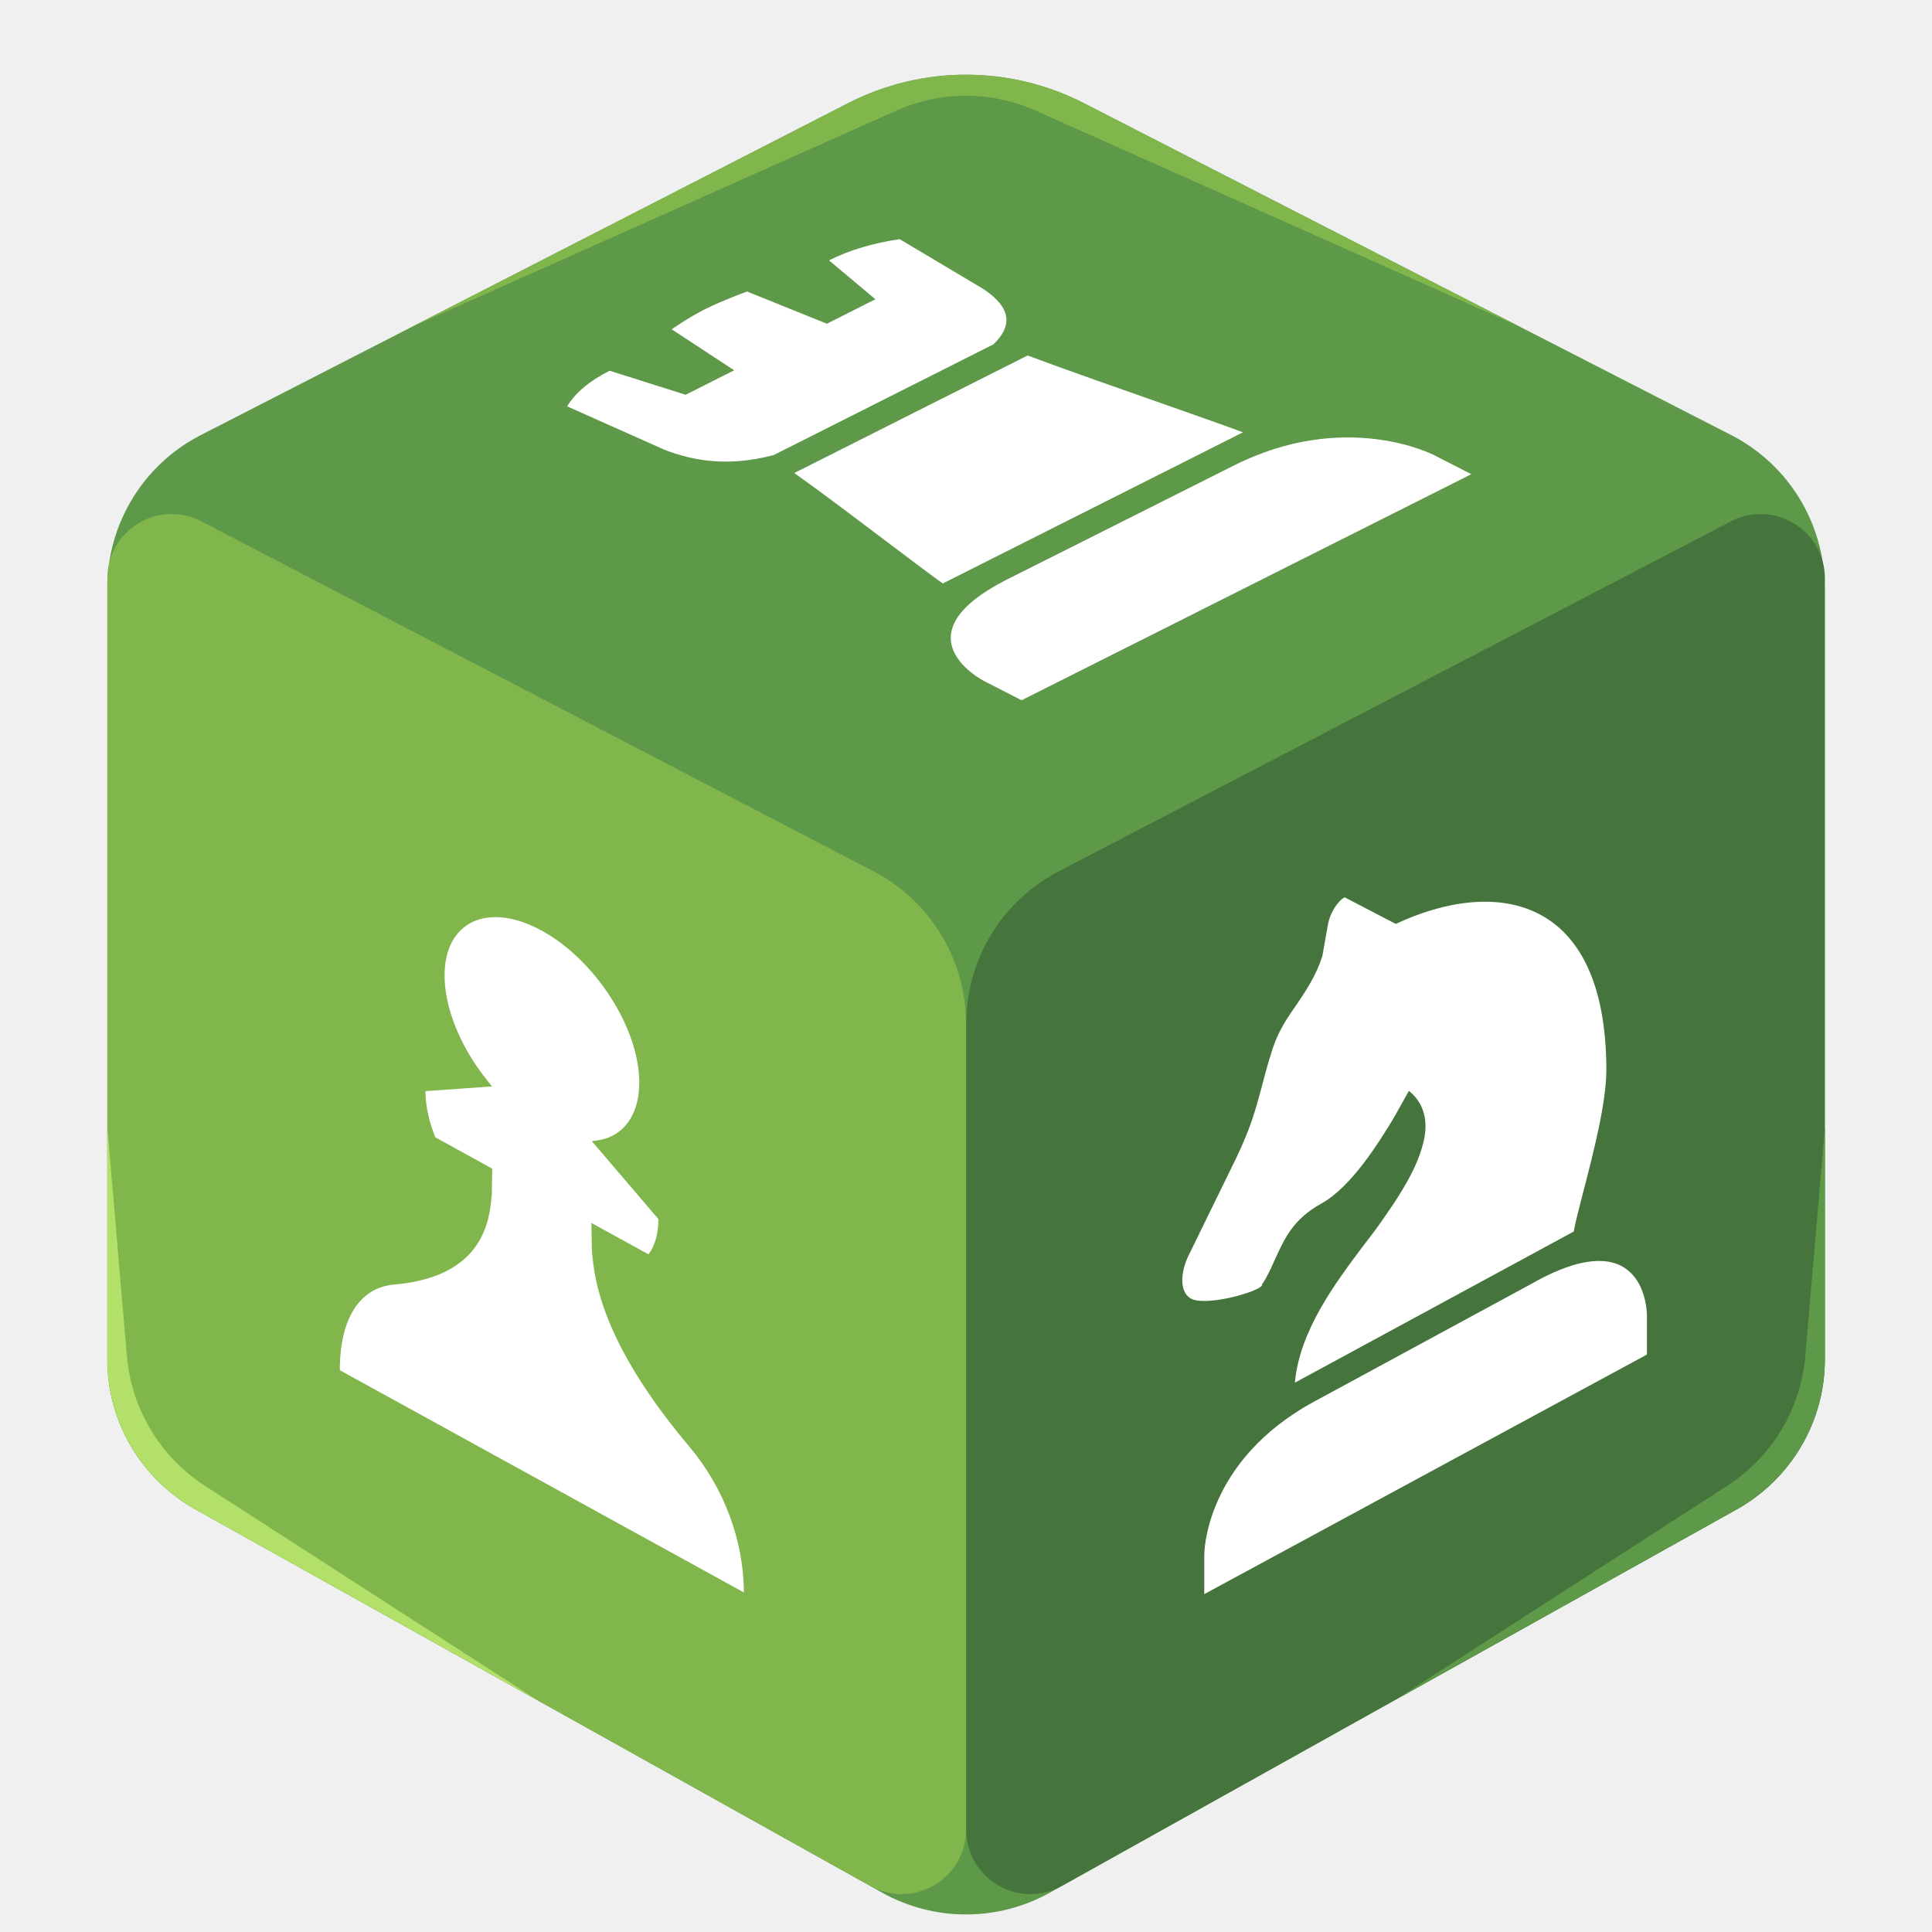
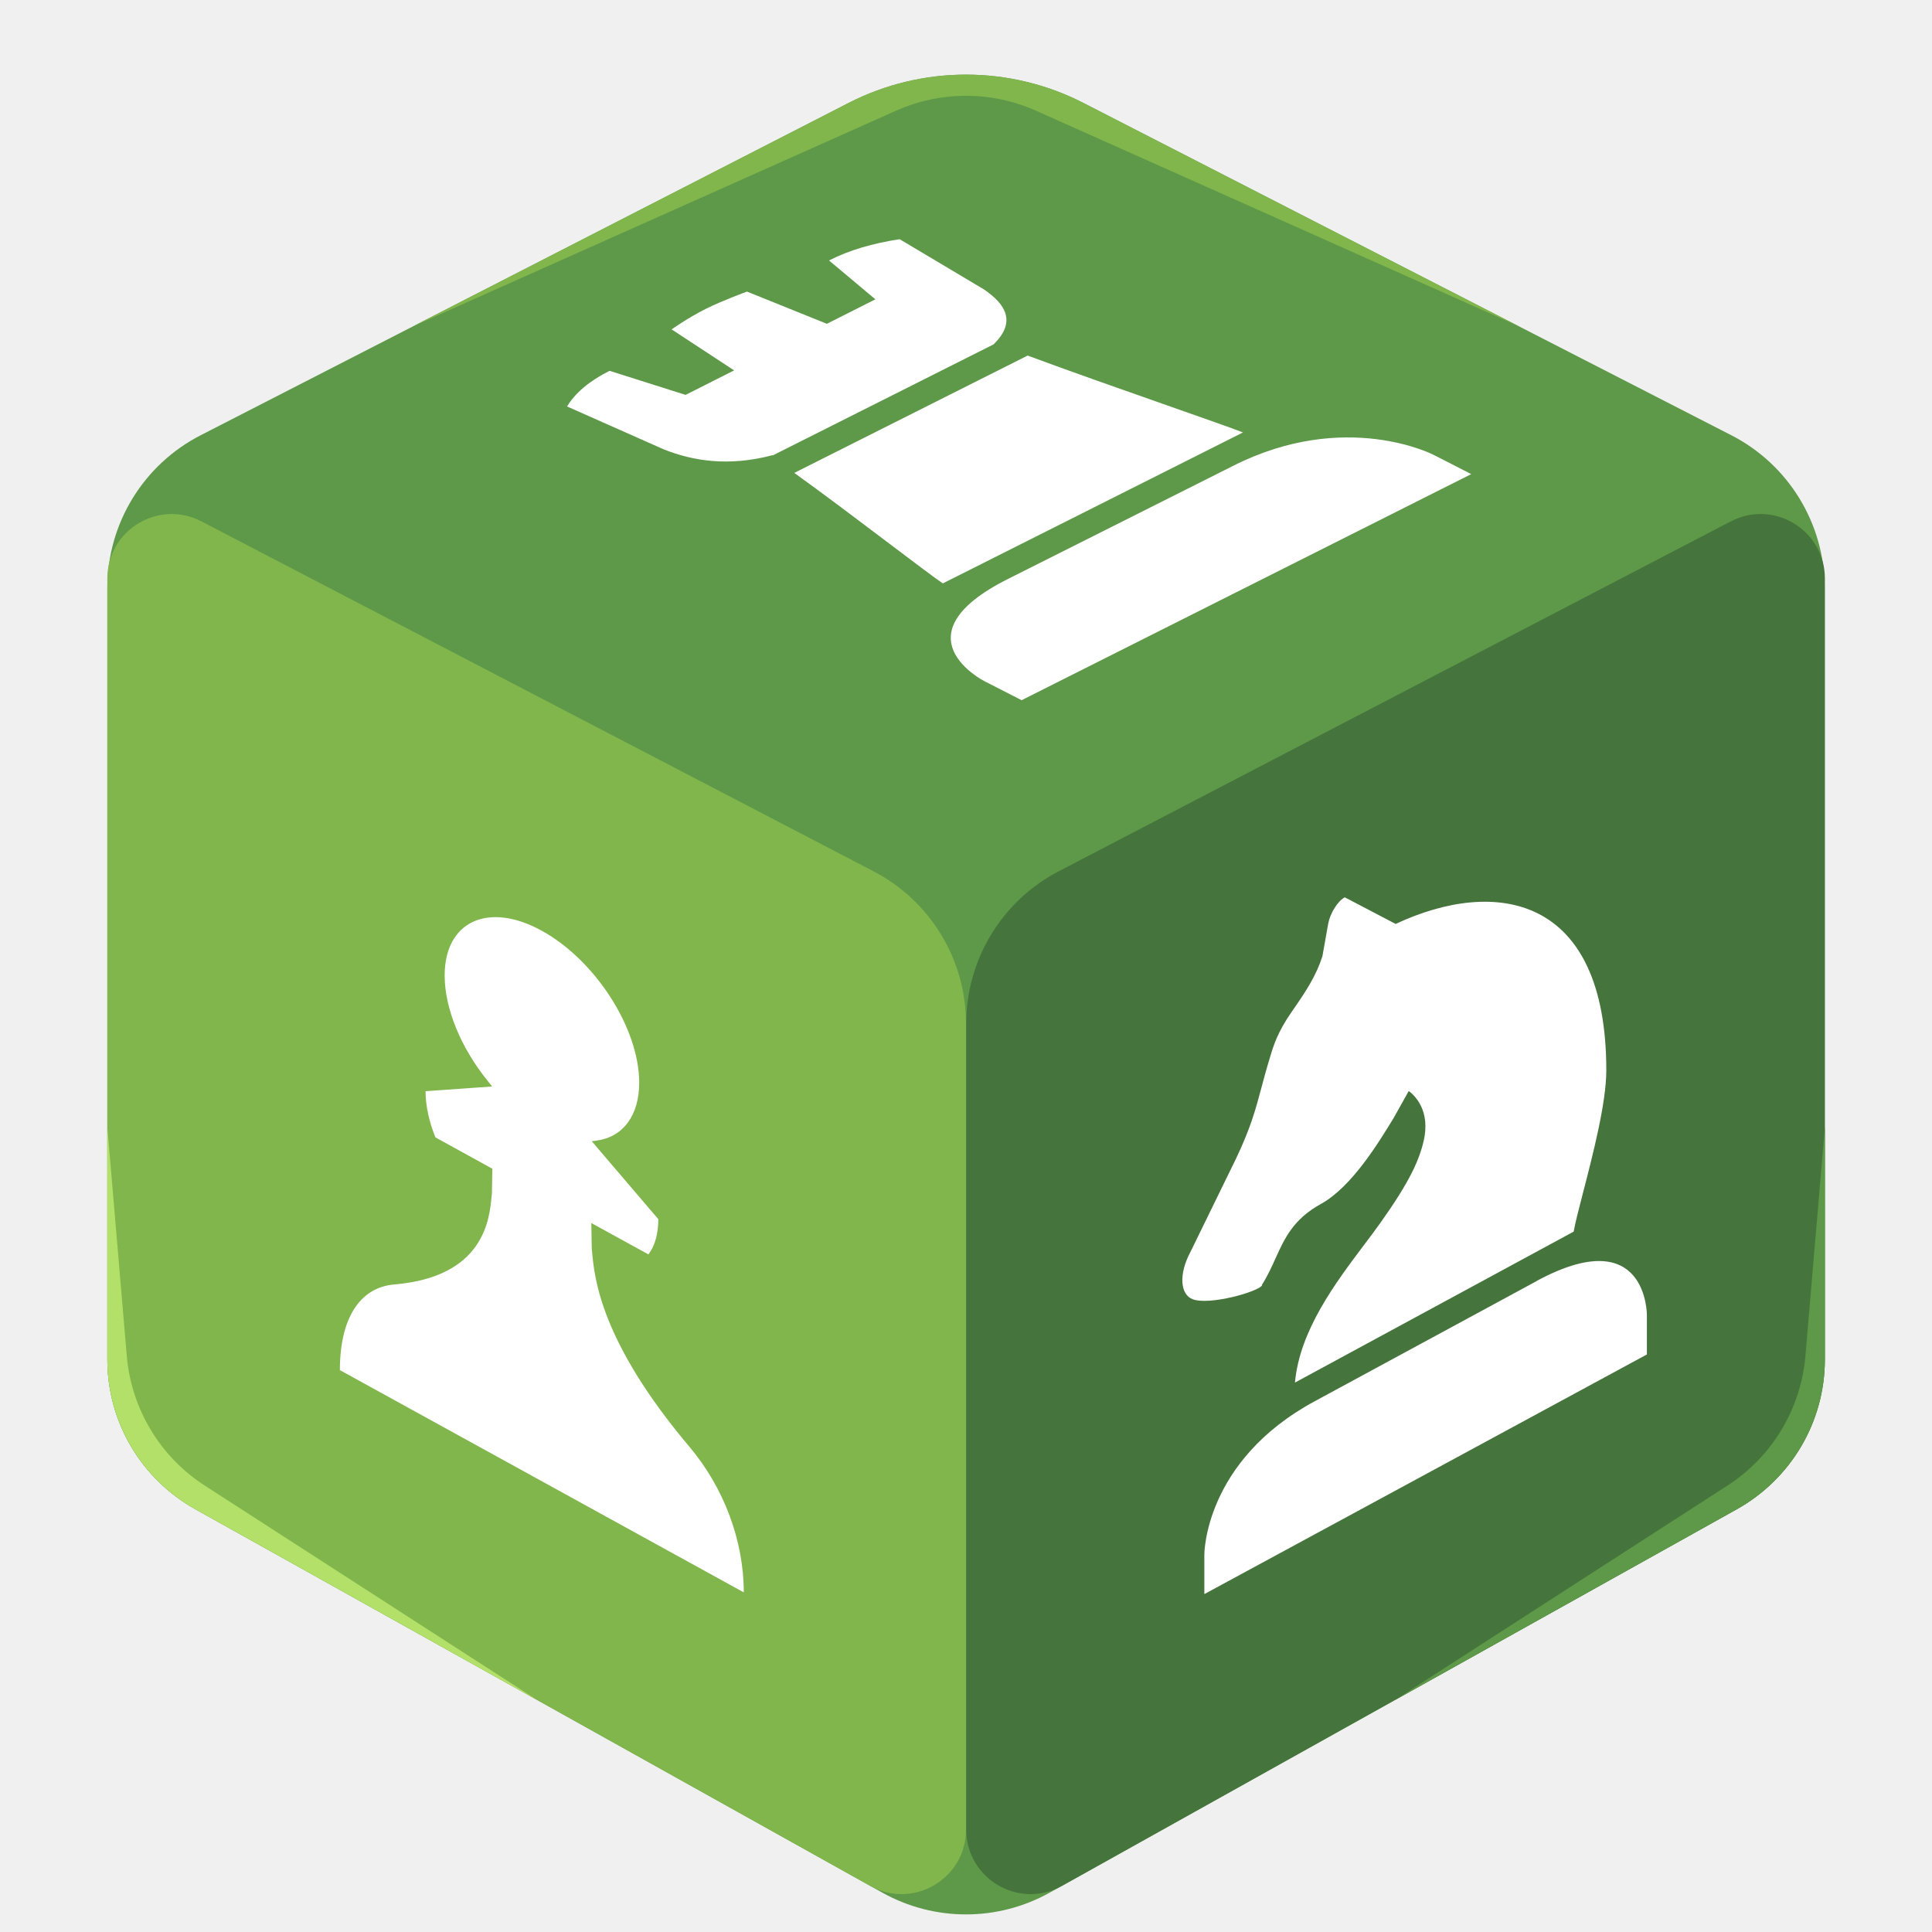
- <svg xmlns="http://www.w3.org/2000/svg" viewBox="0 0 90 90">
-   <path d="M80.65,20.27L50.48,4.8C47.04,3.04,42.96,3.04,39.52,4.8L9.35,20.27C6.68,21.64,5,24.39,5,27.39C5,39.07,5,55.4,5,63.33C5,66.23,6.57,68.89,9.1,70.31L41.1,88.17C43.52,89.52,46.48,89.52,48.9,88.17L80.9,70.31C83.43,68.89,85,66.22,85,63.32L85,27.39C85,24.39,83.32,21.64,80.65,20.27Z" fill="#5D9948" />
-   <path d="M40.69,40.59L9.39,24.29C7.39,23.25,5,24.69,5,26.94C5,38.72,5,55.32,5,63.33C5,66.23,6.57,68.89,9.1,70.31L40.54,87.85C42.54,88.97,45,87.52,45,85.23L45,47.69C45,44.7,43.34,41.97,40.69,40.59Z" fill="#81B64C" />
-   <path d="M49.32,40.59L80.63,24.29C82.62,23.25,85.01,24.69,85.01,26.94C85.01,38.72,85.01,55.32,85.01,63.33C85.01,66.23,83.44,68.89,80.91,70.31L49.47,87.85C47.47,88.97,45.01,87.52,45.01,85.23L45.01,47.69C45.01,44.7,46.67,41.97,49.32,40.59Z" fill="#45753C" />
-   <path d="M50.48,4.8C47.04,3.04,42.96,3.04,39.52,4.8L19.24,15.2L41.74,5.16C43.81,4.23,46.19,4.23,48.26,5.16L70.76,15.2Z" fill="#81B64C" />
-   <path d="M5.91,63.16L5,52.51L5,63.32C5,66.22,6.57,68.89,9.1,70.31L25,79.18L9.54,69.21C7.46,67.86,6.12,65.63,5.91,63.16Z" fill="#B2E068" />
-   <path d="M84.1,63.16L85.01,52.51L85.01,63.32C85.01,66.22,83.44,68.89,80.91,70.31L65.01,79.18L80.47,69.21C82.55,67.86,83.89,65.63,84.1,63.16Z" fill="#5D9948" />
-   <path d="M46.28,16.04C47.38,14.98,46.82,14.14,45.82,13.47L41.91,11.14C40.66,11.33,39.56,11.65,38.62,12.13L40.78,13.94L38.52,15.08L34.8,13.58C34.8,13.58,33.7,13.98,32.89,14.38C32.08,14.78,31.29,15.34,31.29,15.34L34.2,17.25L31.94,18.39L28.4,17.27C27.46,17.74,26.8,18.3,26.42,18.93L30.95,20.95C32.26,21.46,33.89,21.76,35.99,21.21L36,21.22Z" fill="white" />
-   <path d="M37.01,22.04L37.01,22.03L47.87,16.56C49.77,17.27,52.32,18.16,54.4,18.89C56.07,19.48,57.44,19.96,57.9,20.14L43.92,27.18C43.56,26.93,42.59,26.2,41.41,25.31C40.02,24.26,38.33,22.98,37.01,22.04Z" fill="white" />
-   <path d="M15.85,63.84L15.83,63.83C15.83,61.43,16.75,59.98,18.36,59.84C22.55,59.48,22.8,56.81,22.9,55.74C22.91,55.69,22.91,55.64,22.91,55.59L22.93,54.44L20.28,52.98C19.98,52.24,19.82,51.5,19.82,50.83L22.92,50.61L22.69,50.32C21.45,48.78,20.71,46.96,20.71,45.44C20.71,42.92,22.74,41.98,25.25,43.36C27.75,44.74,29.78,47.91,29.78,50.43C29.78,51.95,29.04,52.96,27.8,53.13L27.57,53.16L30.67,56.79C30.67,57.45,30.52,58.02,30.21,58.43L27.55,56.97L27.57,58.15C27.57,58.21,27.58,58.27,27.58,58.34C27.69,59.53,27.97,62.48,32.12,67.4C33.73,69.31,34.65,71.78,34.65,74.18Z" fill="white" />
-   <path d="M57.45,21.7C62.69,19.05,66.8,21.2,66.8,21.2L68.54,22.09L47.59,32.62L45.85,31.73C45.85,31.73,41.7,29.62,46.94,26.98Z" fill="white" />
-   <path d="M59.41,58.63C59.84,57.69,60.25,56.79,61.53,56.08C62.95,55.3,64.22,53.24,64.93,52.07L65.63,50.82C65.9,51.02,66.66,51.73,66.32,53.16C66.22,53.6,66.06,54.03,65.85,54.47C65.47,55.26,64.94,56.07,64.31,56.96C64.08,57.29,63.82,57.63,63.54,57.99C62.21,59.76,60.54,61.98,60.32,64.41L73.31,57.37C73.38,56.97,73.55,56.32,73.75,55.54C74.21,53.77,74.83,51.37,74.83,49.86C74.83,41.66,69.65,40.87,65.02,43.04L62.64,41.8C62.3,41.98,61.96,42.55,61.87,43.02L61.6,44.54C61.33,45.4,60.87,46.13,60.17,47.13C59.51,48.08,59.31,48.74,59.17,49.23L59.14,49.31C58.98,49.84,58.87,50.28,58.76,50.69C58.49,51.69,58.27,52.52,57.59,53.94L55.45,58.32C54.9,59.35,54.97,60.31,55.56,60.53C56.34,60.82,58.59,60.19,58.79,59.88L58.78,59.85C59.05,59.45,59.23,59.03,59.41,58.63Z" fill="white" />
-   <path d="M71.59,59.67L71.58,59.67C76.74,56.88,76.72,61.26,76.72,61.26L76.72,63.1L56.1,74.26L56.1,72.42C56.1,72.42,56.08,68.07,61.24,65.28Z" fill="white" />
+ <svg xmlns="http://www.w3.org/2000/svg" width="90" height="90" viewBox="0 0 90 90" fill="none">
+   <path d="M85 27.393C85 24.392 83.321 21.644 80.651 20.275L50.476 4.799C47.038 3.036 42.962 3.036 39.524 4.799L9.349 20.275C6.679 21.644 5 24.389 5 27.389C5 39.074 5 55.405 5 63.331C5 66.231 6.569 68.892 9.101 70.306L41.101 88.166C43.524 89.519 46.476 89.519 48.899 88.166L80.899 70.306C83.431 68.892 85 66.22 85 63.32V27.393Z" fill="#5D9948" />
+   <path d="M45 47.685C45 44.702 43.34 41.967 40.694 40.589L9.385 24.288C7.388 23.249 5 24.693 5 26.945C5 38.722 5 55.324 5 63.333C5 66.232 6.569 68.892 9.101 70.306L40.538 87.852C42.538 88.968 45 87.522 45 85.232V47.685Z" fill="#81B64C" />
+   <path d="M45.01 47.685C45.01 44.702 46.67 41.967 49.316 40.589L80.625 24.288C82.622 23.249 85.01 24.693 85.01 26.945C85.01 38.722 85.01 55.324 85.01 63.333C85.01 66.232 83.441 68.892 80.909 70.306L49.472 87.852C47.473 88.968 45.01 87.522 45.01 85.232V47.685Z" fill="#45753C" />
+   <path d="M70.758 15.201L50.476 4.799C47.038 3.036 42.962 3.036 39.524 4.799L19.241 15.201L41.739 5.158C43.814 4.231 46.186 4.231 48.261 5.158L70.758 15.201Z" fill="#81B64C" />
+   <path d="M9.54 69.205C7.458 67.862 6.116 65.63 5.906 63.161L5 52.505L5 63.32C5 66.22 6.569 68.892 9.101 70.306L25 79.18L9.54 69.205Z" fill="#B2E068" />
+   <path d="M80.47 69.205C82.552 67.862 83.894 65.63 84.104 63.161L85.01 52.505L85.01 63.32C85.01 66.22 83.441 68.892 80.909 70.306L65.01 79.18L80.47 69.205Z" fill="#5D9948" />
+   <path fill-rule="evenodd" clip-rule="evenodd" d="M35.998 21.215L46.281 16.044C47.381 14.984 46.821 14.144 45.821 13.473L41.91 11.143C40.659 11.333 39.559 11.653 38.619 12.133L40.779 13.944L38.519 15.084L34.798 13.583C34.798 13.583 33.697 13.983 32.887 14.384C32.077 14.784 31.287 15.344 31.287 15.344L34.198 17.254L31.937 18.395L28.396 17.274C27.456 17.744 26.796 18.305 26.416 18.935L30.947 20.945C32.257 21.455 33.888 21.756 35.988 21.205L35.998 21.215ZM41.412 25.312C40.018 24.259 38.331 22.984 37.008 22.035V22.026L47.871 16.564C49.766 17.268 52.321 18.165 54.4 18.895C56.073 19.483 57.44 19.962 57.903 20.145L43.92 27.177C43.558 26.934 42.59 26.202 41.412 25.312ZM34.648 74.179L15.853 63.836L15.833 63.826C15.833 61.425 16.753 59.975 18.364 59.835C22.546 59.483 22.799 56.807 22.9 55.741C22.905 55.688 22.91 55.639 22.915 55.594L22.935 54.444L20.284 52.983C19.984 52.243 19.824 51.503 19.824 50.833L22.925 50.613L22.695 50.323C21.454 48.782 20.714 46.962 20.714 45.441C20.714 42.921 22.745 41.98 25.245 43.361C27.746 44.741 29.776 47.912 29.776 50.433C29.776 51.953 29.036 52.963 27.796 53.133L27.566 53.163L30.667 56.794C30.667 57.454 30.517 58.025 30.207 58.435L27.546 56.974L27.566 58.155C27.572 58.21 27.578 58.272 27.584 58.339C27.695 59.53 27.969 62.482 32.117 67.397C33.727 69.307 34.648 71.778 34.648 74.179ZM46.941 26.977L57.453 21.696C62.695 19.055 66.796 21.195 66.796 21.195L68.536 22.086L47.591 32.618L45.851 31.728C45.851 31.728 41.7 29.618 46.941 26.977ZM58.784 59.855C59.045 59.447 59.231 59.035 59.414 58.63C59.84 57.689 60.247 56.791 61.534 56.084C62.955 55.304 64.215 53.243 64.925 52.073L65.625 50.823C65.895 51.023 66.656 51.733 66.316 53.163C66.216 53.603 66.056 54.033 65.846 54.474C65.465 55.264 64.935 56.074 64.305 56.964C64.076 57.287 63.817 57.63 63.544 57.992C62.211 59.763 60.54 61.981 60.324 64.406L73.307 57.374C73.378 56.974 73.547 56.319 73.749 55.54C74.206 53.773 74.828 51.369 74.828 49.862C74.828 41.66 69.647 40.87 65.015 43.041L62.645 41.8C62.305 41.98 61.965 42.551 61.874 43.021L61.604 44.541C61.334 45.401 60.874 46.132 60.174 47.132C59.511 48.08 59.314 48.74 59.168 49.232L59.144 49.312C58.984 49.835 58.867 50.275 58.757 50.686C58.489 51.689 58.268 52.517 57.593 53.944L55.453 58.325C54.903 59.355 54.973 60.305 55.563 60.525C56.343 60.815 58.594 60.185 58.794 59.875L58.784 59.855ZM61.244 65.276L71.587 59.675H71.577C76.738 56.884 76.718 61.255 76.718 61.255V63.096L56.103 74.259V72.418C56.103 72.418 56.083 68.067 61.244 65.276Z" fill="white" />
</svg>
